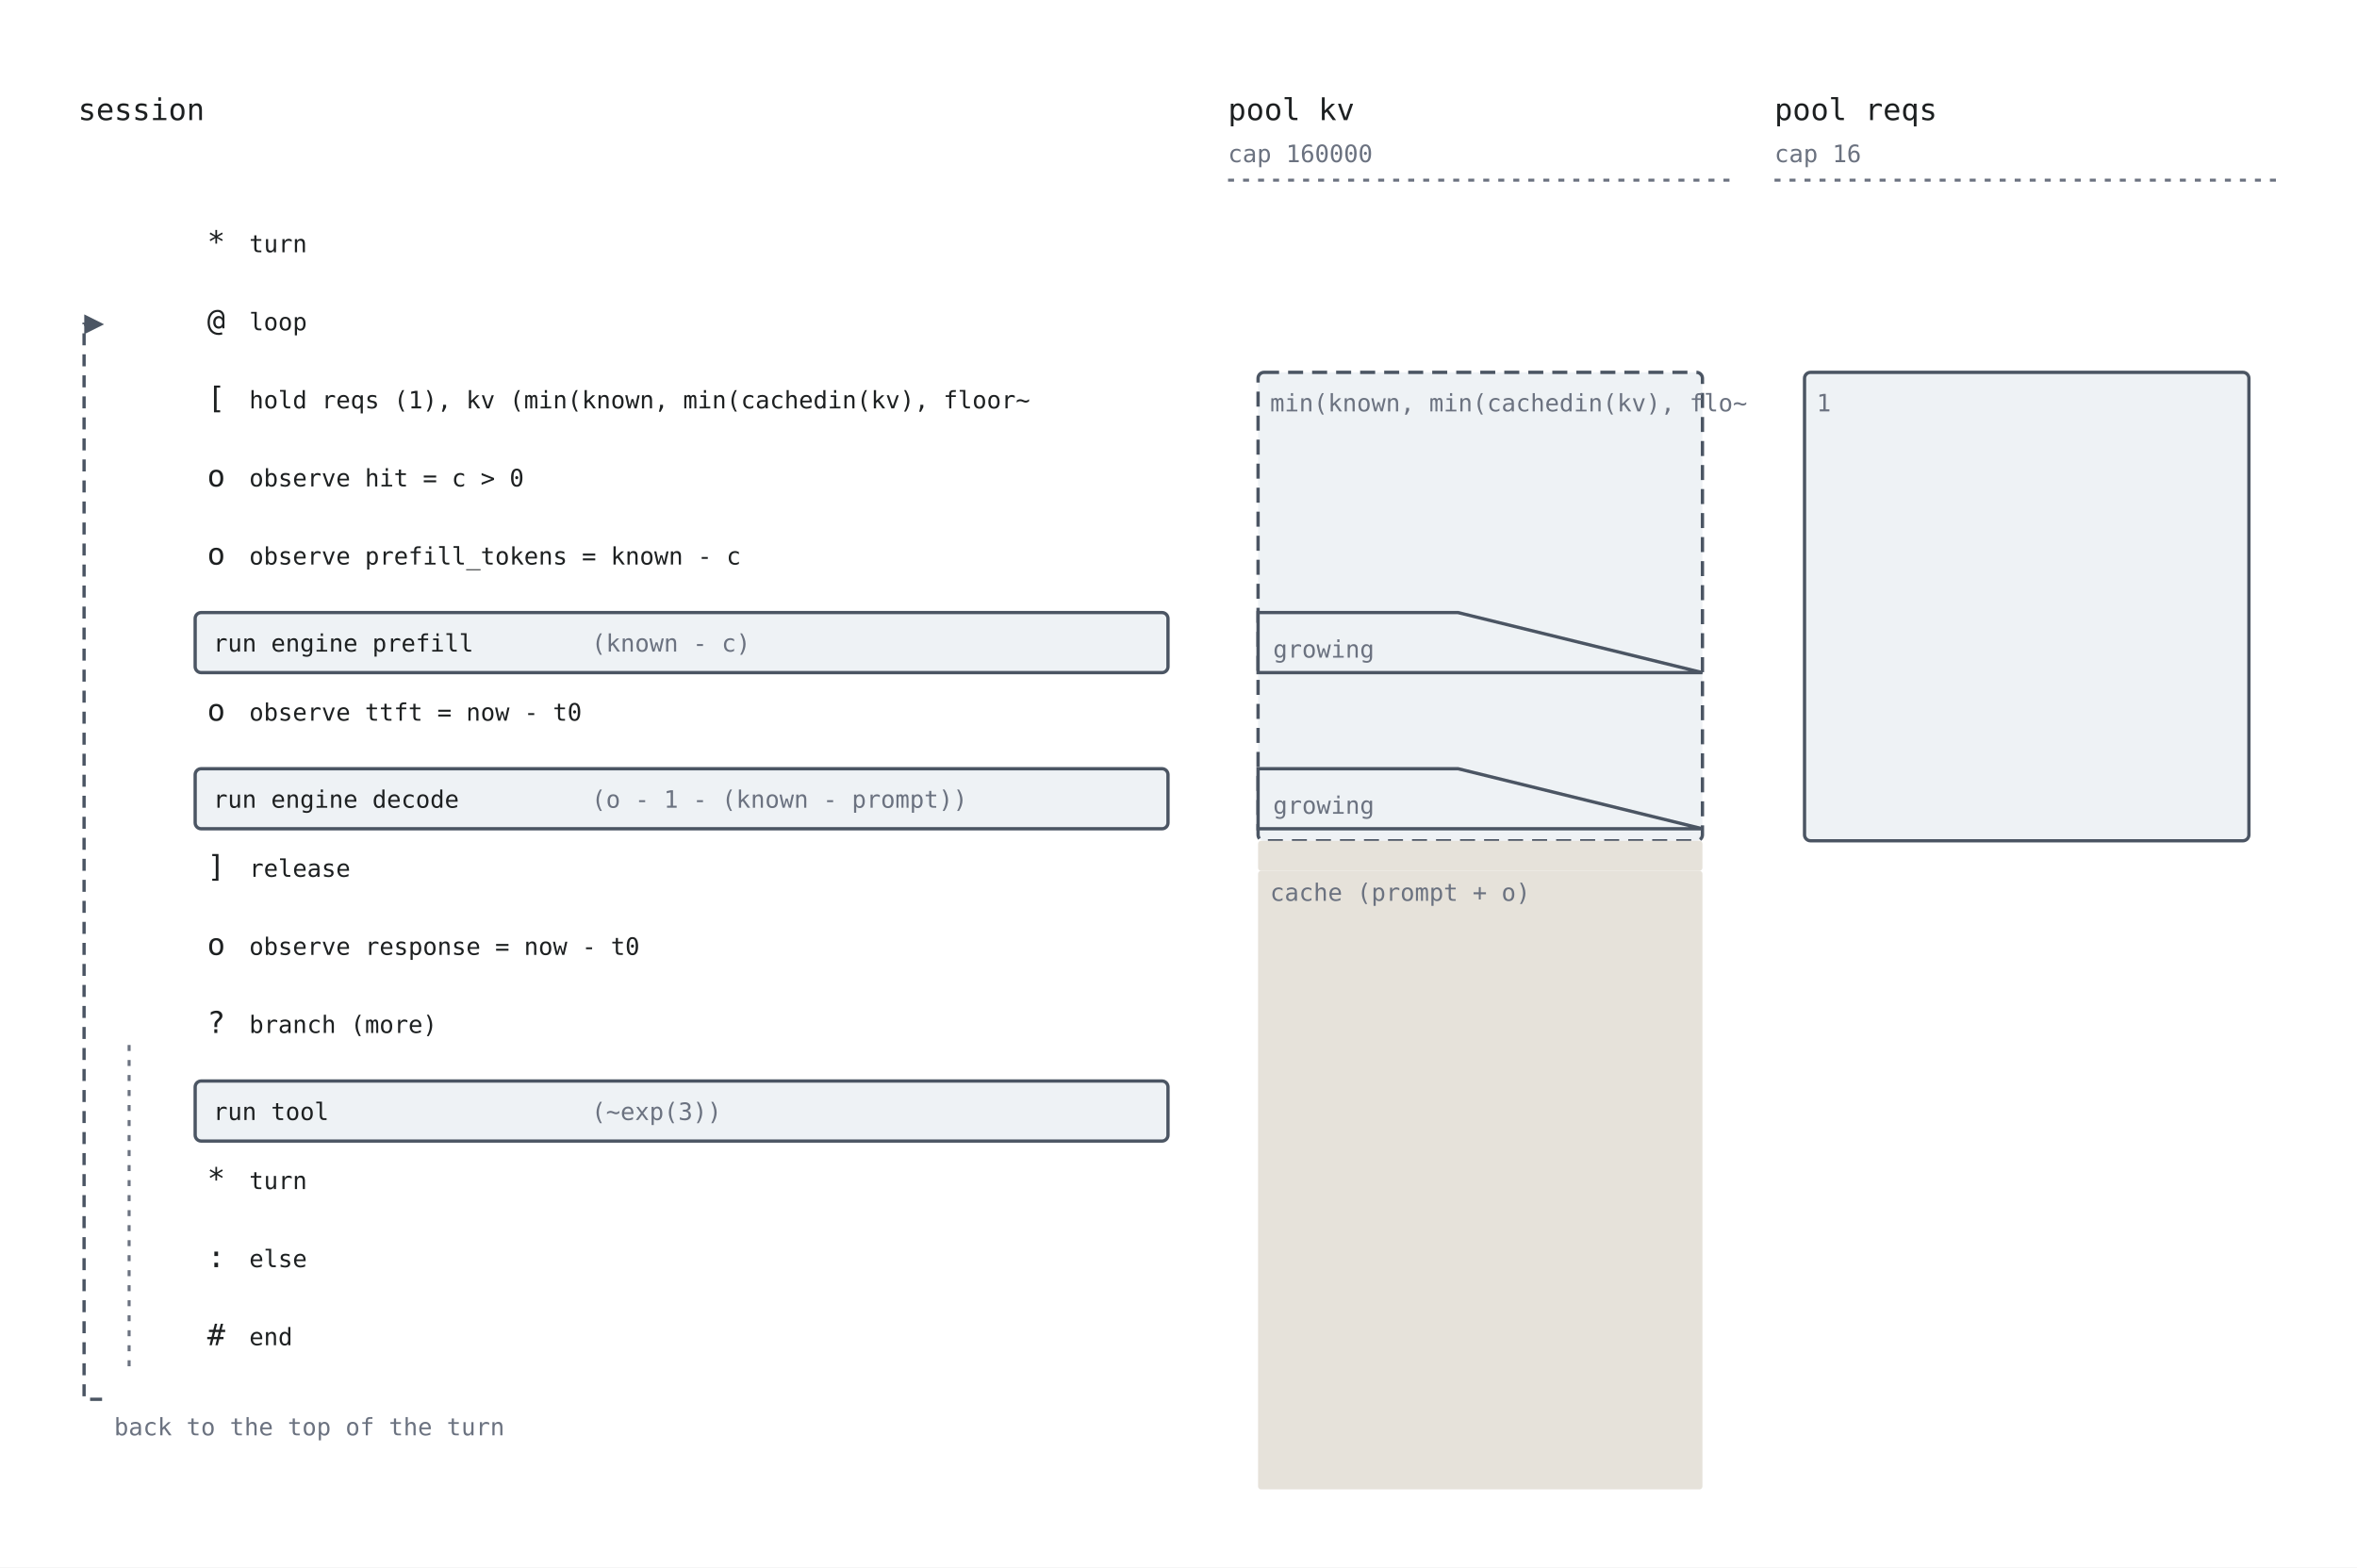
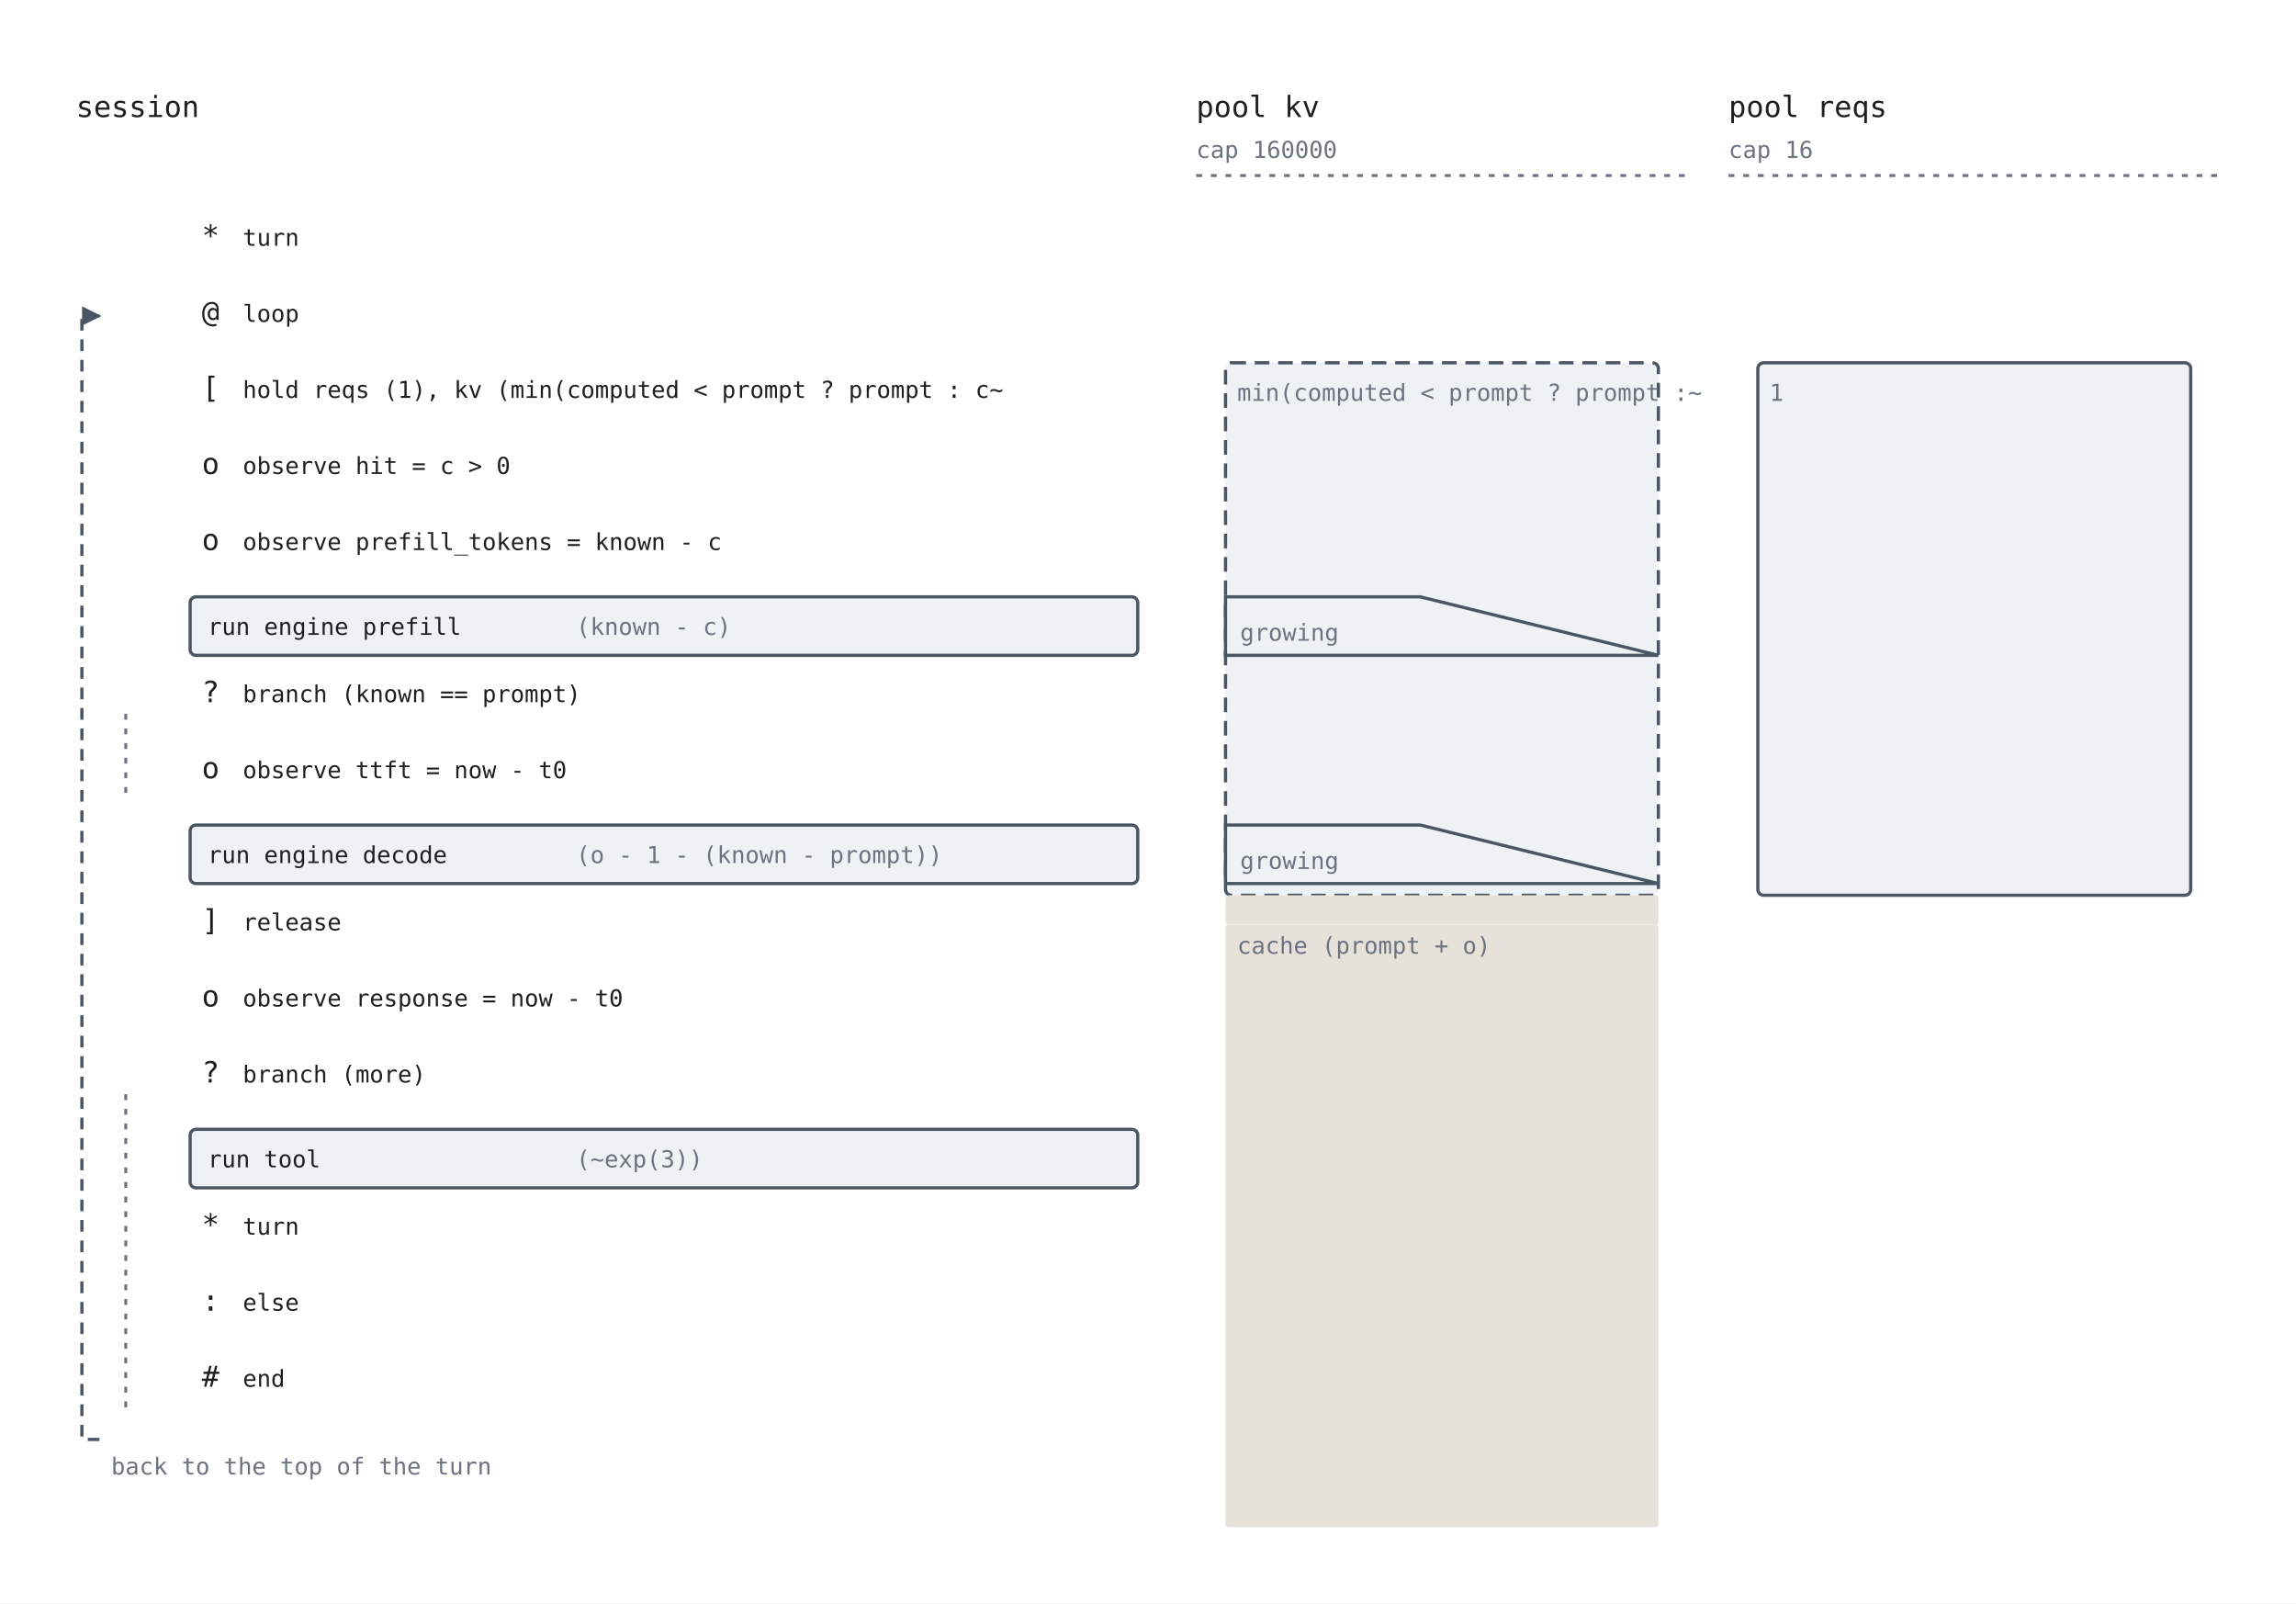
- <svg xmlns="http://www.w3.org/2000/svg" width="785" height="522" viewBox="0 0 785 522" role="img">
+ <svg xmlns="http://www.w3.org/2000/svg" width="785" height="548" viewBox="0 0 785 548" role="img">
  <style>
  text { font-family: ui-monospace, "SF Mono", Menlo, Consolas, monospace; }
  @media (prefers-color-scheme: dark) {
    text { fill: #e8e6e3; } text.dim { fill: #9aa4b2; }
    .bg { fill:#14171a }
    .solid { fill:#232a31;stroke:#b6bfcc }
    .body { fill:#232a31;stroke:#b6bfcc }
    .admission { fill:#232a31;stroke:#b6bfcc }
    .cached { fill:#33302a }
    .reserve { stroke:#9aa4b2 }
    .enclosure { stroke:#9aa4b2 }
    .station { fill:#26403d;stroke:#b6bfcc }
    .cell { fill:#14171a;stroke:#b6bfcc }
    .rail { stroke:#b6bfcc }
    .flow { stroke:#b6bfcc }
    .back { stroke:#b6bfcc }
    .relation { stroke:#9aa4b2 }
    .grow { stroke:#b6bfcc }
  }
</style>
  <defs>
    <marker id="a" viewBox="0 0 10 10" refX="9" refY="5" markerWidth="6" markerHeight="6" orient="auto-start-reverse">
      <path d="M0 0 L10 5 L0 10 z" fill="context-stroke" />
    </marker>
  </defs>
-   <rect class="bg" fill="#ffffff" x="0" y="0" width="785" height="522" />
-   <rect class="solid" fill="#eef2f5" stroke="#4b5563" stroke-width="1.1" x="601" y="124" width="148" height="156" rx="2" />
-   <rect class="admission" fill="#eef2f5" stroke="#4b5563" stroke-width="1.1" stroke-dasharray="5 3" x="419" y="124" width="148" height="156" rx="2" />
-   <rect class="cached" fill="#e6e2da" stroke="none" x="419" y="280" width="148" height="10" rx="1" />
-   <rect class="cached" fill="#e6e2da" stroke="none" x="419" y="290" width="148" height="206" rx="1" />
+   <rect class="bg" fill="#ffffff" x="0" y="0" width="785" height="548" />
+   <rect class="solid" fill="#eef2f5" stroke="#4b5563" stroke-width="1.1" x="601" y="124" width="148" height="182" rx="2" />
+   <rect class="admission" fill="#eef2f5" stroke="#4b5563" stroke-width="1.1" stroke-dasharray="5 3" x="419" y="124" width="148" height="182" rx="2" />
+   <rect class="cached" fill="#e6e2da" stroke="none" x="419" y="306" width="148" height="10" rx="1" />
+   <rect class="cached" fill="#e6e2da" stroke="none" x="419" y="316" width="148" height="206" rx="1" />
  <polygon class="body" fill="#eef2f5" stroke="#4b5563" stroke-width="1.1" points="419,204 485.6,204 567,224 419,224" />
  <text x="424" y="219" text-anchor="start" font-size="8" fill="#6b7280" class="dim">growing</text>
-   <polygon class="body" fill="#eef2f5" stroke="#4b5563" stroke-width="1.1" points="419,256 485.6,256 567,276 419,276" />
-   <text x="424" y="271" text-anchor="start" font-size="8" fill="#6b7280" class="dim">growing</text>
+   <polygon class="body" fill="#eef2f5" stroke="#4b5563" stroke-width="1.1" points="419,282 485.6,282 567,302 419,302" />
+   <text x="424" y="297" text-anchor="start" font-size="8" fill="#6b7280" class="dim">growing</text>
  <text x="605" y="137" text-anchor="start" font-size="8" fill="#6b7280" class="dim">1</text>
-   <text x="423" y="137" text-anchor="start" font-size="8" fill="#6b7280" class="dim">min(known, min(cachedin(kv), flo~</text>
-   <text x="423" y="300" text-anchor="start" font-size="8" fill="#6b7280" class="dim">cache (prompt + o)</text>
+   <text x="423" y="137" text-anchor="start" font-size="8" fill="#6b7280" class="dim">min(computed &lt; prompt ? prompt :~</text>
+   <text x="423" y="326" text-anchor="start" font-size="8" fill="#6b7280" class="dim">cache (prompt + o)</text>
  <text x="409" y="40" text-anchor="start" font-size="10" fill="#1d2021">pool kv</text>
  <text x="409" y="54" text-anchor="start" font-size="8" fill="#6b7280" class="dim">cap 160000</text>
  <path class="relation" fill="none" stroke="#6b7280" stroke-width="1" stroke-dasharray="2 3" d="M409 60 L577 60" />
  <text x="591" y="40" text-anchor="start" font-size="10" fill="#1d2021">pool reqs</text>
  <text x="591" y="54" text-anchor="start" font-size="8" fill="#6b7280" class="dim">cap 16</text>
  <path class="relation" fill="none" stroke="#6b7280" stroke-width="1" stroke-dasharray="2 3" d="M591 60 L759 60" />
  <text x="26" y="40" text-anchor="start" font-size="10" fill="#1d2021">session</text>
  <text x="69" y="84" text-anchor="start" font-size="10" fill="#1d2021">*</text>
  <text x="83" y="84" text-anchor="start" font-size="8" fill="#1d2021">turn</text>
  <text x="69" y="110" text-anchor="start" font-size="10" fill="#1d2021">@</text>
  <text x="83" y="110" text-anchor="start" font-size="8" fill="#1d2021">loop</text>
  <text x="69" y="136" text-anchor="start" font-size="10" fill="#1d2021">[</text>
-   <text x="83" y="136" text-anchor="start" font-size="8" fill="#1d2021">hold reqs (1), kv (min(known, min(cachedin(kv), floor~</text>
+   <text x="83" y="136" text-anchor="start" font-size="8" fill="#1d2021">hold reqs (1), kv (min(computed &lt; prompt ? prompt : c~</text>
  <text x="69" y="162" text-anchor="start" font-size="10" fill="#1d2021">o</text>
  <text x="83" y="162" text-anchor="start" font-size="8" fill="#1d2021">observe hit = c &gt; 0</text>
  <text x="69" y="188" text-anchor="start" font-size="10" fill="#1d2021">o</text>
  <text x="83" y="188" text-anchor="start" font-size="8" fill="#1d2021">observe prefill_tokens = known - c</text>
  <rect class="body" fill="#eef2f5" stroke="#4b5563" stroke-width="1.1" x="65" y="204" width="324" height="20" rx="2" />
  <text x="71" y="217" text-anchor="start" font-size="8" fill="#1d2021">run engine prefill</text>
  <text x="197" y="217" text-anchor="start" font-size="8" fill="#6b7280" class="dim">(known - c)</text>
-   <text x="69" y="240" text-anchor="start" font-size="10" fill="#1d2021">o</text>
-   <text x="83" y="240" text-anchor="start" font-size="8" fill="#1d2021">observe ttft = now - t0</text>
-   <rect class="body" fill="#eef2f5" stroke="#4b5563" stroke-width="1.1" x="65" y="256" width="324" height="20" rx="2" />
-   <text x="71" y="269" text-anchor="start" font-size="8" fill="#1d2021">run engine decode</text>
-   <text x="197" y="269" text-anchor="start" font-size="8" fill="#6b7280" class="dim">(o - 1 - (known - prompt))</text>
-   <text x="69" y="292" text-anchor="start" font-size="10" fill="#1d2021">]</text>
-   <text x="83" y="292" text-anchor="start" font-size="8" fill="#1d2021">release</text>
-   <text x="69" y="318" text-anchor="start" font-size="10" fill="#1d2021">o</text>
-   <text x="83" y="318" text-anchor="start" font-size="8" fill="#1d2021">observe response = now - t0</text>
-   <text x="69" y="344" text-anchor="start" font-size="10" fill="#1d2021">?</text>
-   <text x="83" y="344" text-anchor="start" font-size="8" fill="#1d2021">branch (more)</text>
-   <rect class="body" fill="#eef2f5" stroke="#4b5563" stroke-width="1.1" x="65" y="360" width="324" height="20" rx="2" />
-   <text x="71" y="373" text-anchor="start" font-size="8" fill="#1d2021">run tool</text>
-   <text x="197" y="373" text-anchor="start" font-size="8" fill="#6b7280" class="dim">(~exp(3))</text>
-   <text x="69" y="396" text-anchor="start" font-size="10" fill="#1d2021">*</text>
-   <text x="83" y="396" text-anchor="start" font-size="8" fill="#1d2021">turn</text>
-   <text x="69" y="422" text-anchor="start" font-size="10" fill="#1d2021">:</text>
-   <text x="83" y="422" text-anchor="start" font-size="8" fill="#1d2021">else</text>
-   <text x="69" y="448" text-anchor="start" font-size="10" fill="#1d2021">#</text>
-   <text x="83" y="448" text-anchor="start" font-size="8" fill="#1d2021">end</text>
-   <path class="relation" fill="none" stroke="#6b7280" stroke-width="1" stroke-dasharray="2 3" d="M43 348 L43 456" />
-   <path class="back" fill="none" stroke="#4b5563" stroke-width="1.1" stroke-dasharray="4 3" d="M34 466 L28 466 L28 108 L34 108" marker-end="url(#a)" />
-   <text x="38" y="478" text-anchor="start" font-size="8" fill="#6b7280" class="dim">back to the top of the turn</text>
+   <text x="69" y="240" text-anchor="start" font-size="10" fill="#1d2021">?</text>
+   <text x="83" y="240" text-anchor="start" font-size="8" fill="#1d2021">branch (known == prompt)</text>
+   <text x="69" y="266" text-anchor="start" font-size="10" fill="#1d2021">o</text>
+   <text x="83" y="266" text-anchor="start" font-size="8" fill="#1d2021">observe ttft = now - t0</text>
+   <path class="relation" fill="none" stroke="#6b7280" stroke-width="1" stroke-dasharray="2 3" d="M43 244 L43 274" />
+   <rect class="body" fill="#eef2f5" stroke="#4b5563" stroke-width="1.1" x="65" y="282" width="324" height="20" rx="2" />
+   <text x="71" y="295" text-anchor="start" font-size="8" fill="#1d2021">run engine decode</text>
+   <text x="197" y="295" text-anchor="start" font-size="8" fill="#6b7280" class="dim">(o - 1 - (known - prompt))</text>
+   <text x="69" y="318" text-anchor="start" font-size="10" fill="#1d2021">]</text>
+   <text x="83" y="318" text-anchor="start" font-size="8" fill="#1d2021">release</text>
+   <text x="69" y="344" text-anchor="start" font-size="10" fill="#1d2021">o</text>
+   <text x="83" y="344" text-anchor="start" font-size="8" fill="#1d2021">observe response = now - t0</text>
+   <text x="69" y="370" text-anchor="start" font-size="10" fill="#1d2021">?</text>
+   <text x="83" y="370" text-anchor="start" font-size="8" fill="#1d2021">branch (more)</text>
+   <rect class="body" fill="#eef2f5" stroke="#4b5563" stroke-width="1.1" x="65" y="386" width="324" height="20" rx="2" />
+   <text x="71" y="399" text-anchor="start" font-size="8" fill="#1d2021">run tool</text>
+   <text x="197" y="399" text-anchor="start" font-size="8" fill="#6b7280" class="dim">(~exp(3))</text>
+   <text x="69" y="422" text-anchor="start" font-size="10" fill="#1d2021">*</text>
+   <text x="83" y="422" text-anchor="start" font-size="8" fill="#1d2021">turn</text>
+   <text x="69" y="448" text-anchor="start" font-size="10" fill="#1d2021">:</text>
+   <text x="83" y="448" text-anchor="start" font-size="8" fill="#1d2021">else</text>
+   <text x="69" y="474" text-anchor="start" font-size="10" fill="#1d2021">#</text>
+   <text x="83" y="474" text-anchor="start" font-size="8" fill="#1d2021">end</text>
+   <path class="relation" fill="none" stroke="#6b7280" stroke-width="1" stroke-dasharray="2 3" d="M43 374 L43 482" />
+   <path class="back" fill="none" stroke="#4b5563" stroke-width="1.1" stroke-dasharray="4 3" d="M34 492 L28 492 L28 108 L34 108" marker-end="url(#a)" />
+   <text x="38" y="504" text-anchor="start" font-size="8" fill="#6b7280" class="dim">back to the top of the turn</text>
</svg>
